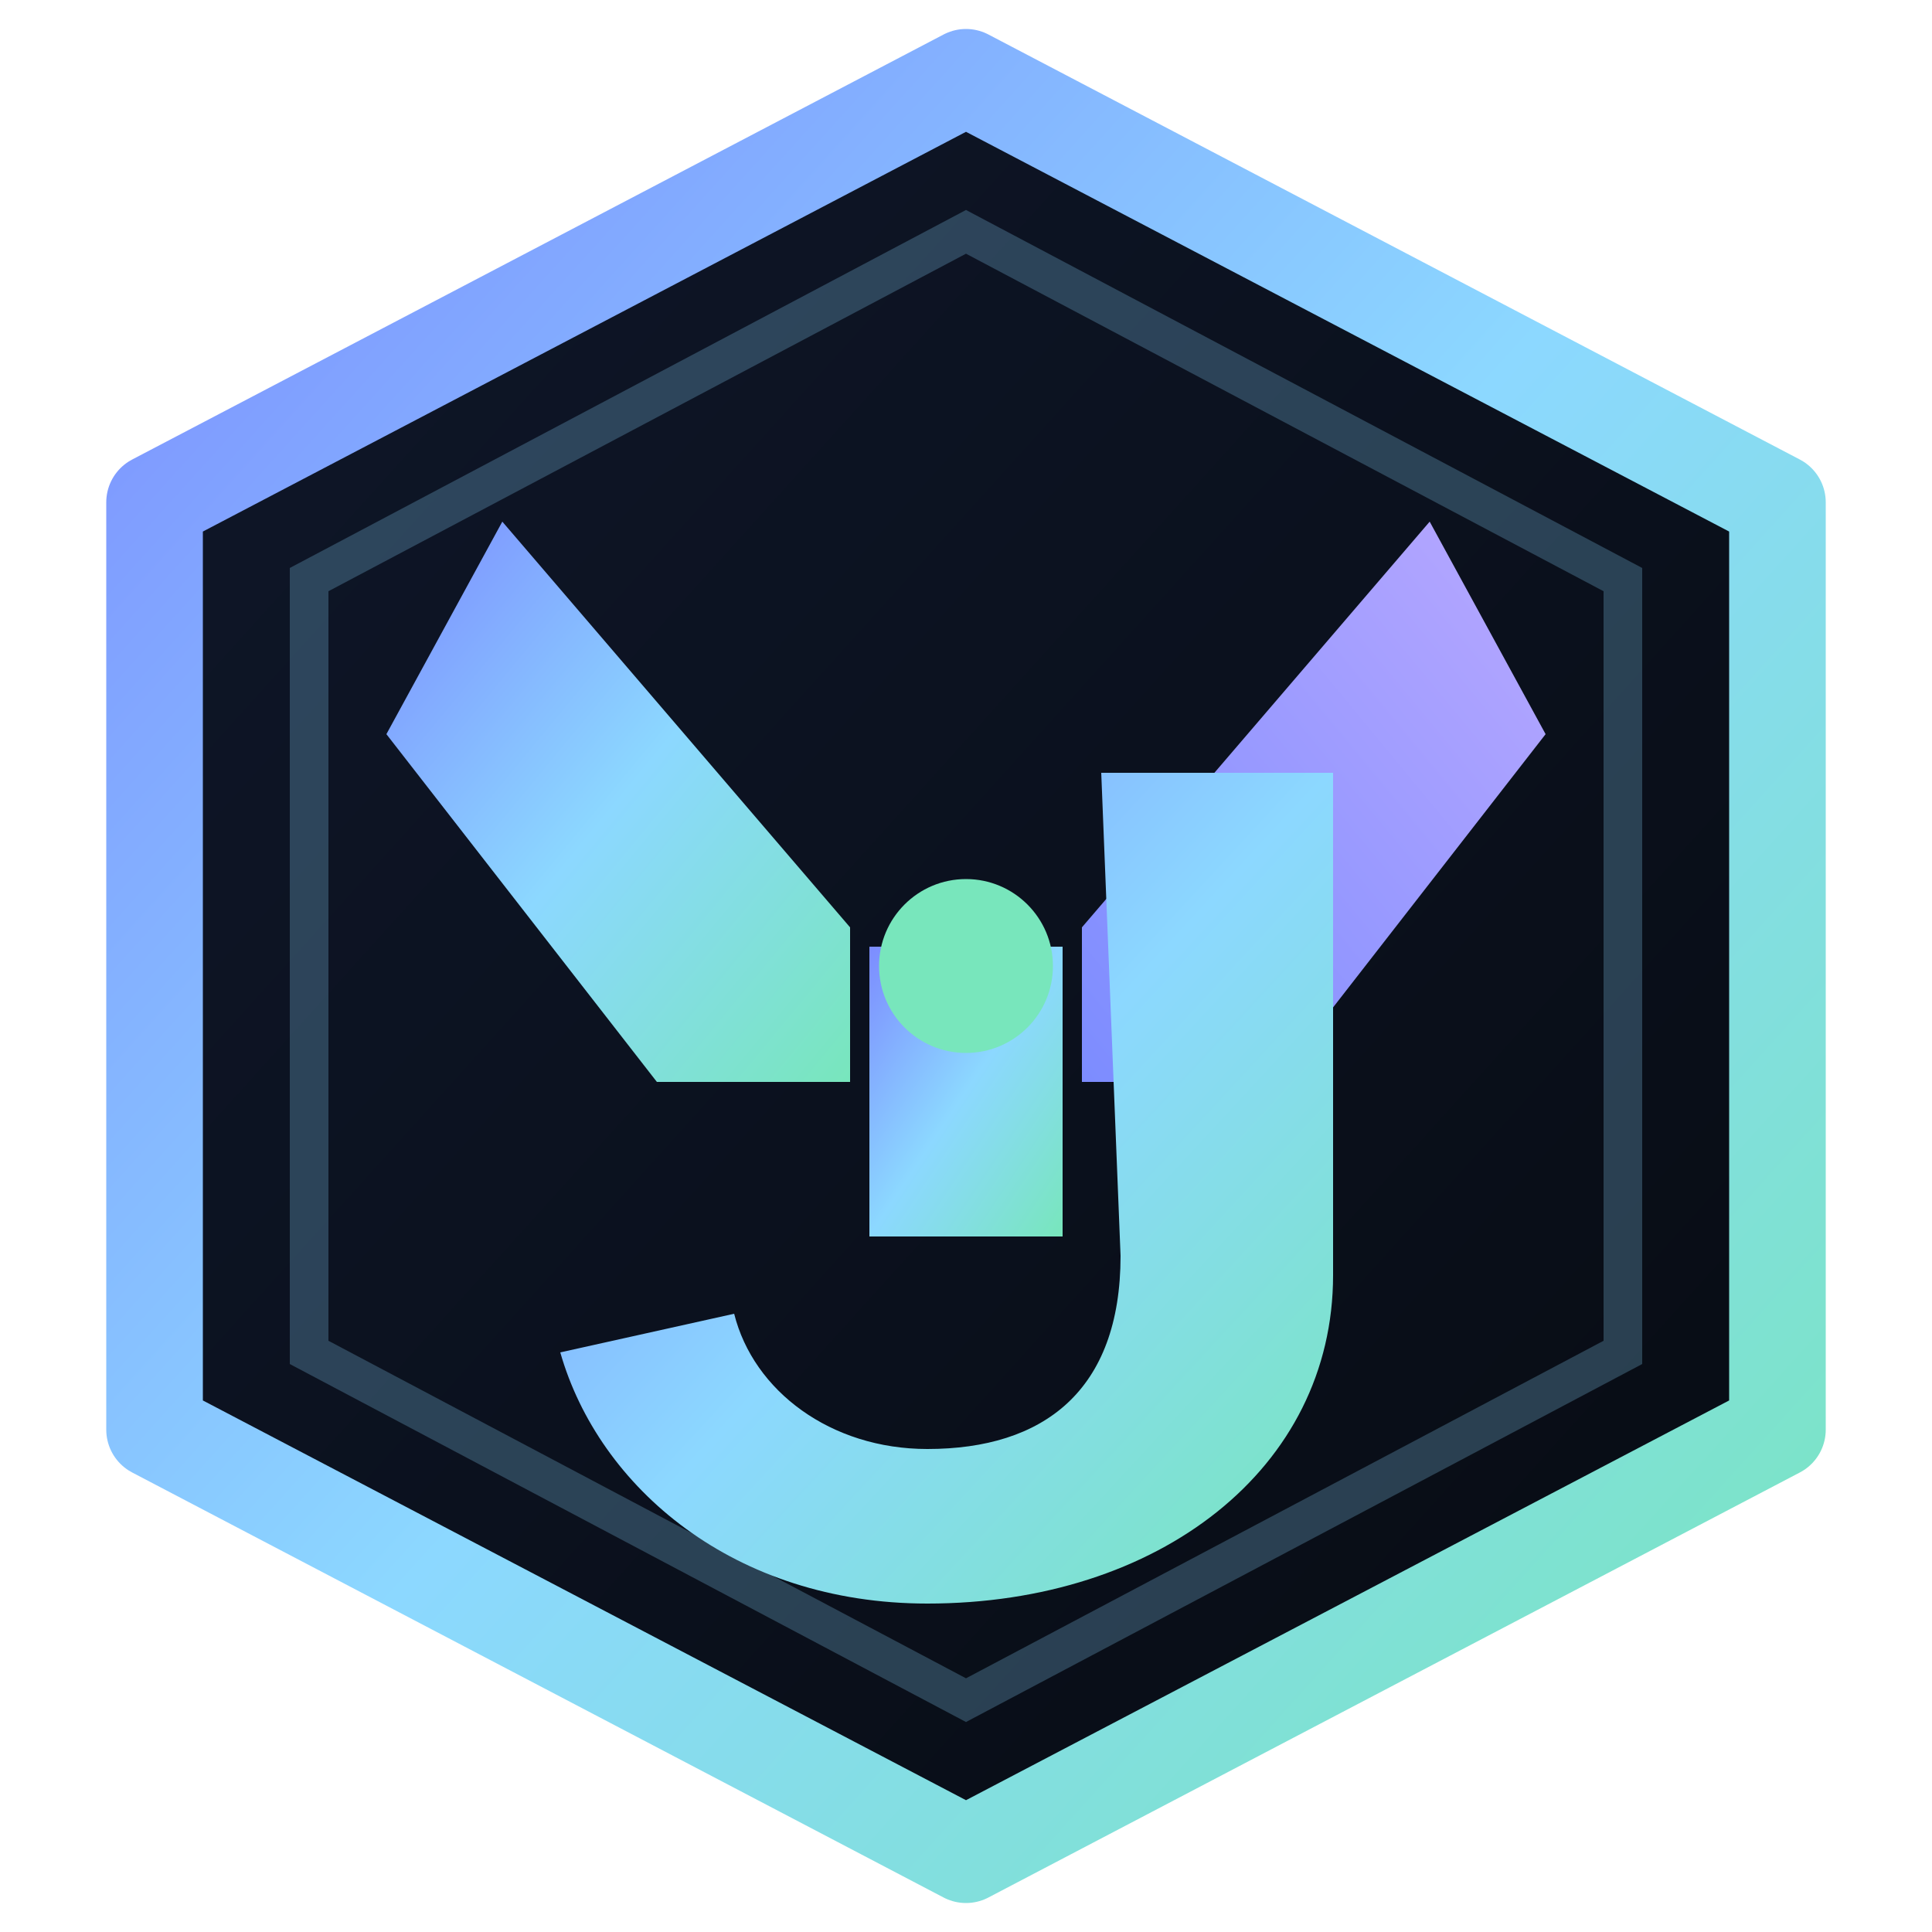
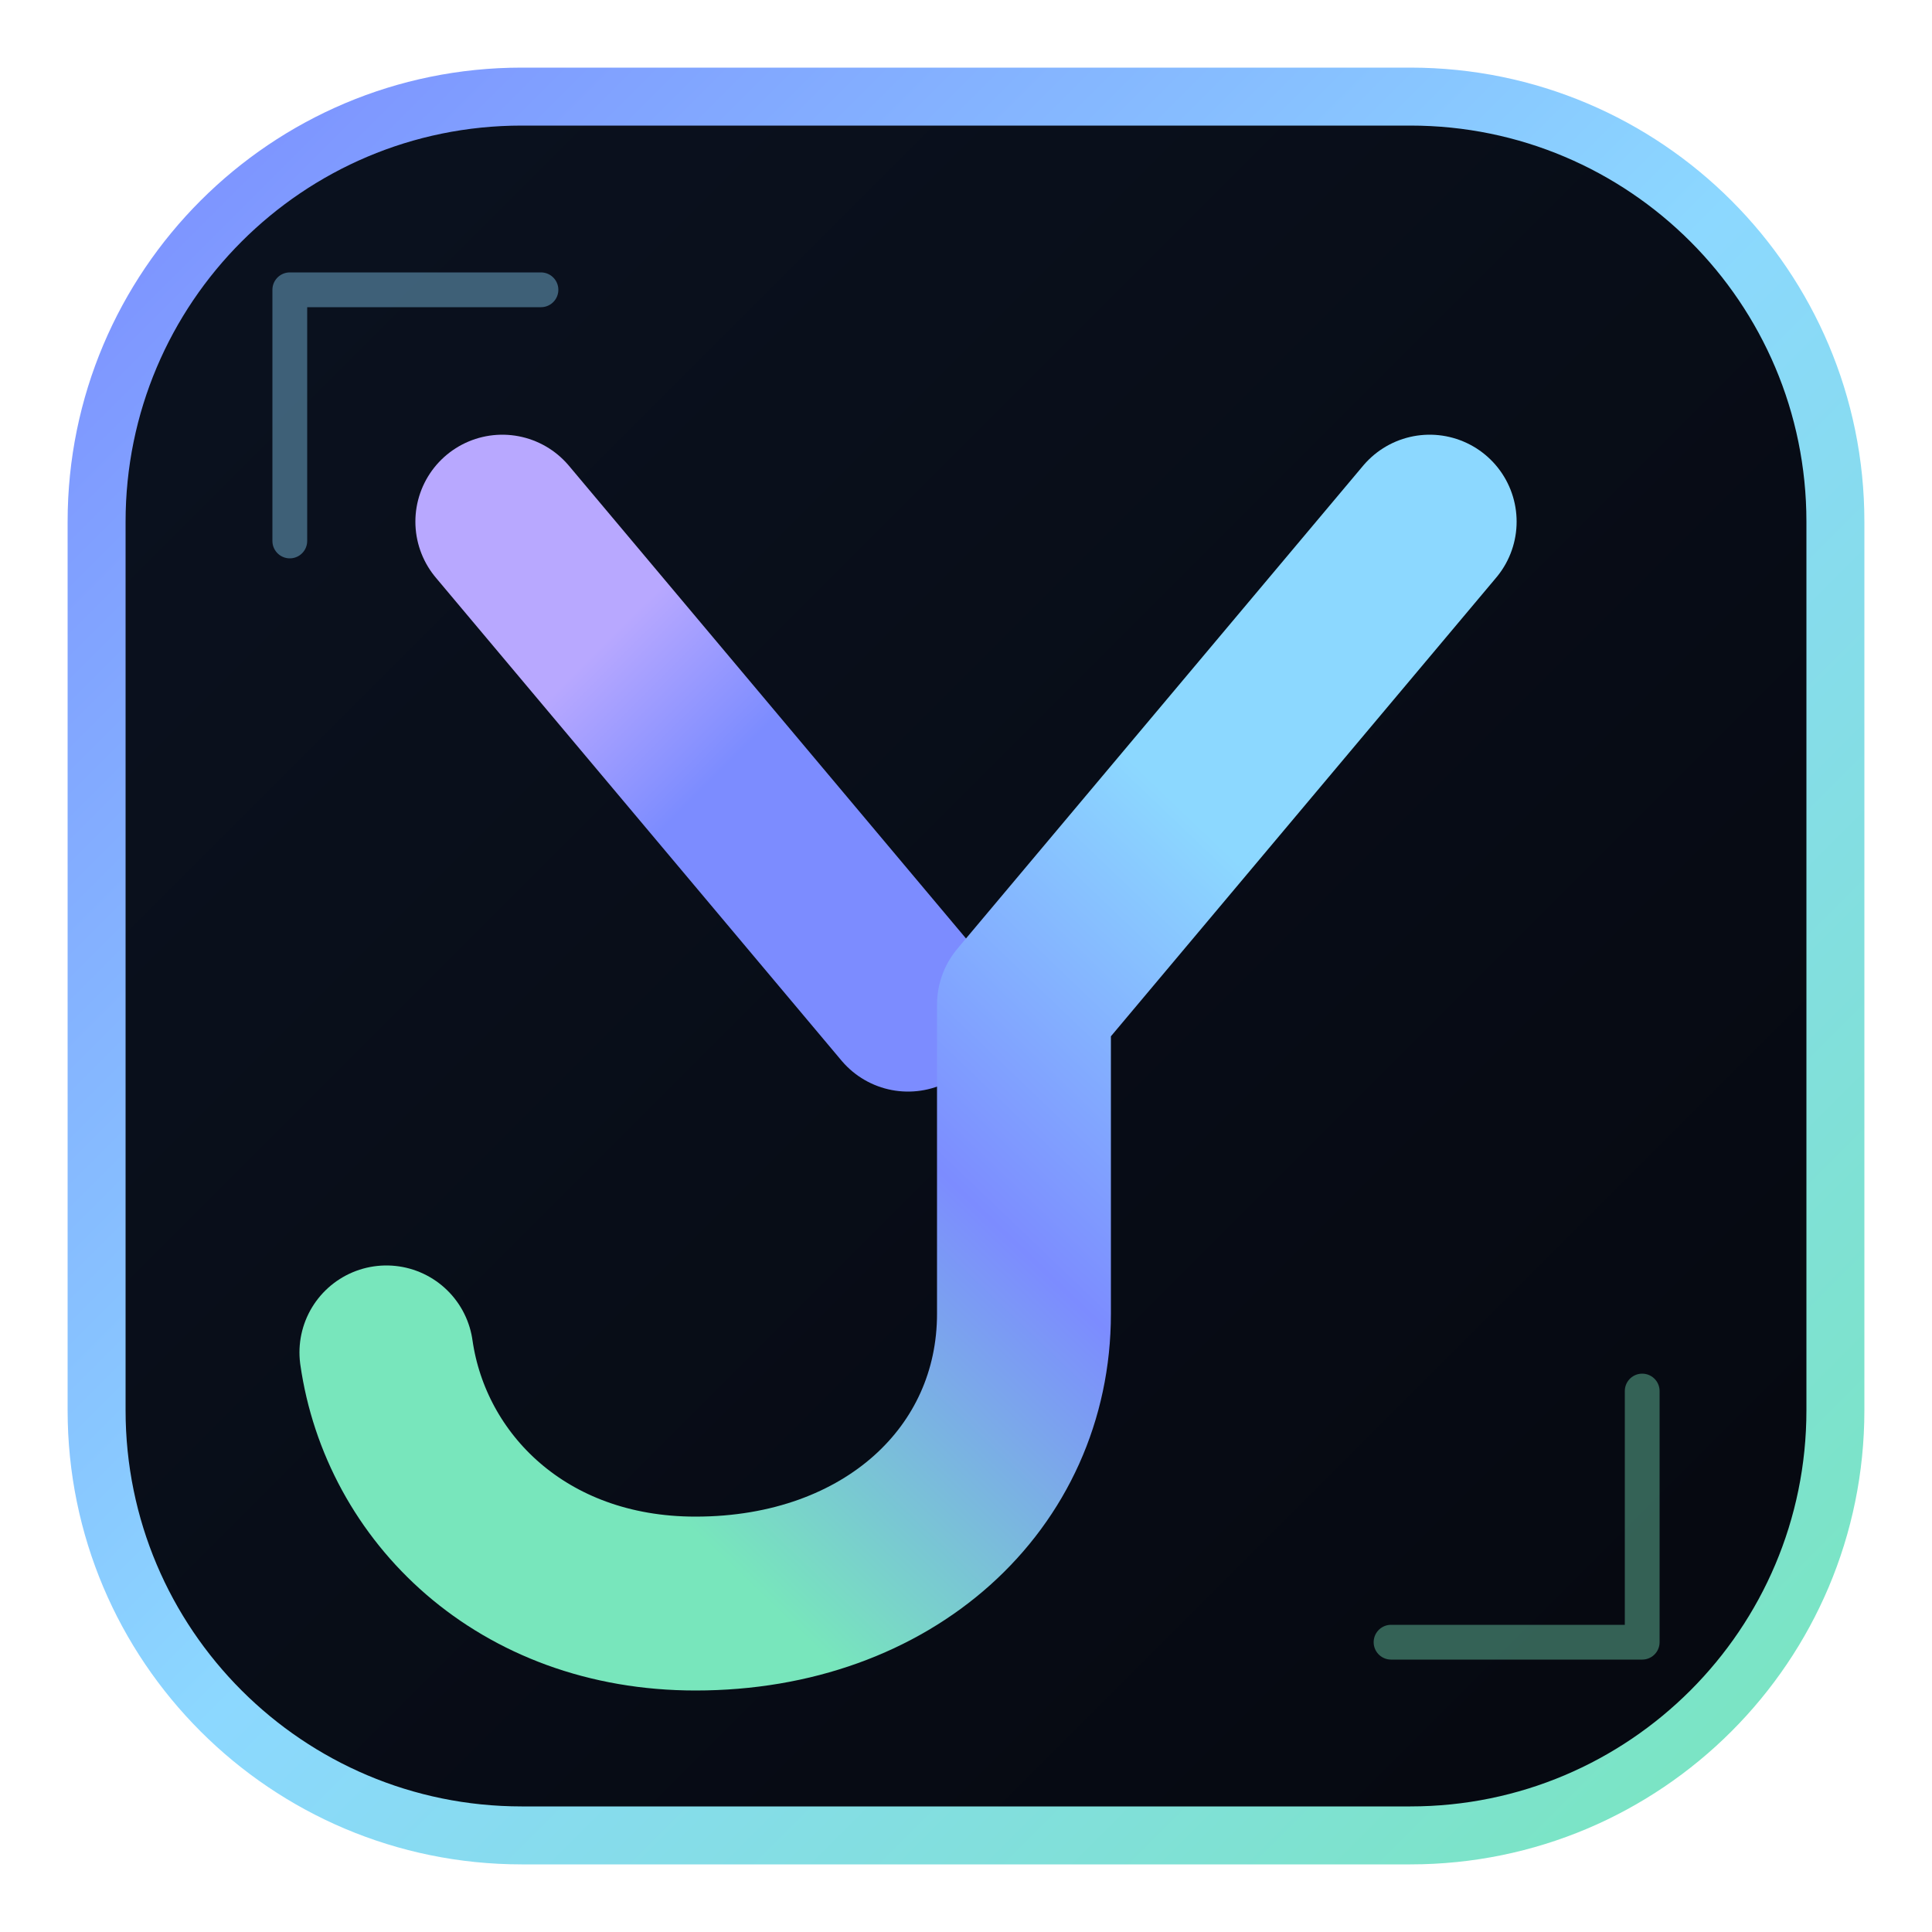
<svg xmlns="http://www.w3.org/2000/svg" viewBox="0 0 100 100" fill="none">
  <defs>
-     <linearGradient id="yjFavGrad" x1="0%" y1="0%" x2="100%" y2="100%">
+     <linearGradient id="yjIconBorder" x1="0%" y1="0%" x2="100%" y2="100%">
      <stop offset="0%" stop-color="#7c8cff" />
      <stop offset="50%" stop-color="#8cd8ff" />
      <stop offset="100%" stop-color="#78e6bc" />
    </linearGradient>
-     <linearGradient id="yjFavGrad2" x1="100%" y1="0%" x2="0%" y2="100%">
+     <linearGradient id="yjIconGradY" x1="25%" y1="25%" x2="50%" y2="55%">
      <stop offset="0%" stop-color="#b8a8ff" />
      <stop offset="100%" stop-color="#7c8cff" />
    </linearGradient>
-     <linearGradient id="yjFavBg" x1="0%" y1="0%" x2="100%" y2="100%">
-       <stop offset="0%" stop-color="#0f172a" />
-       <stop offset="100%" stop-color="#070b12" />
+     <linearGradient id="yjIconGradJ" x1="75%" y1="25%" x2="20%" y2="85%">
+       <stop offset="0%" stop-color="#8cd8ff" />
+       <stop offset="50%" stop-color="#7c8cff" />
+       <stop offset="100%" stop-color="#78e6bc" />
+     </linearGradient>
+     <linearGradient id="yjIconBg" x1="0%" y1="0%" x2="100%" y2="100%">
+       <stop offset="0%" stop-color="#0b1220" />
+       <stop offset="100%" stop-color="#05080f" />
    </linearGradient>
  </defs>
-   <polygon points="50,4 92,26 92,74 50,96 8,74 8,26" fill="url(#yjFavBg)" stroke="url(#yjFavGrad)" stroke-width="5" stroke-linejoin="round" />
-   <polygon points="50,12 84,30 84,70 50,88 16,70 16,30" fill="none" stroke="rgba(140, 216, 255, 0.25)" stroke-width="2" />
-   <path d="M26 27 L44 48 L44 56 L34 56 L20 38 Z" fill="url(#yjFavGrad)" />
-   <path d="M74 27 L56 48 L56 56 L66 56 L80 38 Z" fill="url(#yjFavGrad2)" />
-   <path d="M45 49 L55 49 L55 64 L45 64 Z" fill="url(#yjFavGrad)" />
-   <path d="M57 40 L69 40 L69 66 C69 76 60 83 48 83 C38 83 31 77 29 70 L38 68 C39 72 43 75 48 75 C54 75 58 72 58 65 Z" fill="url(#yjFavGrad)" />
-   <circle cx="50" cy="50" r="4.5" fill="#78e6bc" />
+   <rect x="5" y="5" width="90" height="90" rx="22" fill="url(#yjIconBg)" stroke="url(#yjIconBorder)" stroke-width="3" />
+   <path d="M15 28 V15 H28" stroke="#8cd8ff" stroke-width="1.8" stroke-linecap="round" stroke-linejoin="round" opacity="0.4" />
+   <path d="M85 72 V85 H72" stroke="#78e6bc" stroke-width="1.8" stroke-linecap="round" stroke-linejoin="round" opacity="0.4" />
+   <path d="M26 27 L47 52" stroke="url(#yjIconGradY)" stroke-width="9" stroke-linecap="round" />
+   <path d="M74 27 L53 52 V68 C53 76.5 46 83 36 83 C27 83 21 77 20 70" stroke="url(#yjIconGradJ)" stroke-width="9" stroke-linecap="round" stroke-linejoin="round" />
+   <circle cx="26" cy="27" r="3.2" fill="#b8a8ff" />
+   <circle cx="74" cy="27" r="3.2" fill="#8cd8ff" />
+   <circle cx="20" cy="70" r="3.2" fill="#78e6bc" />
</svg>
